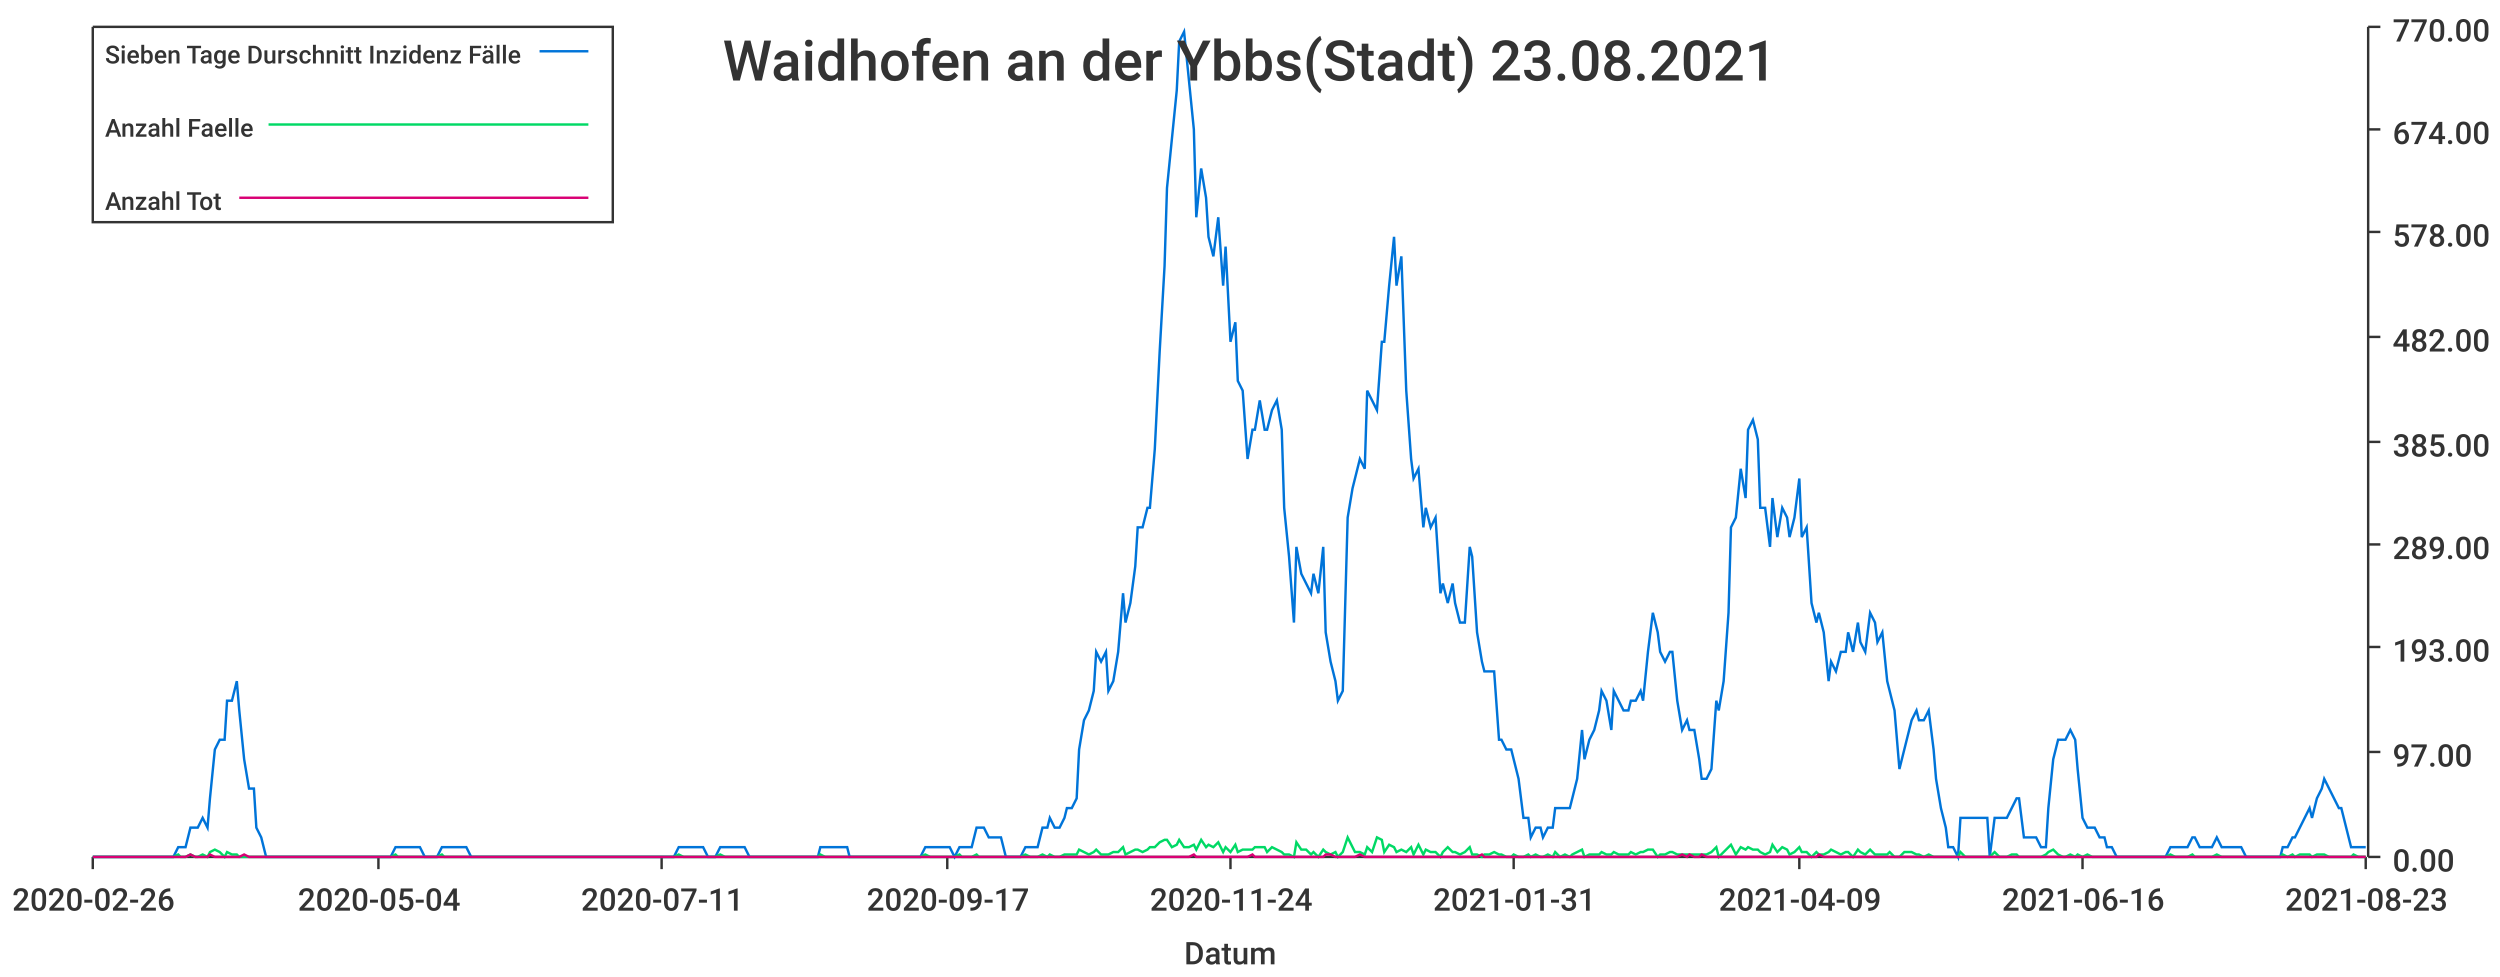
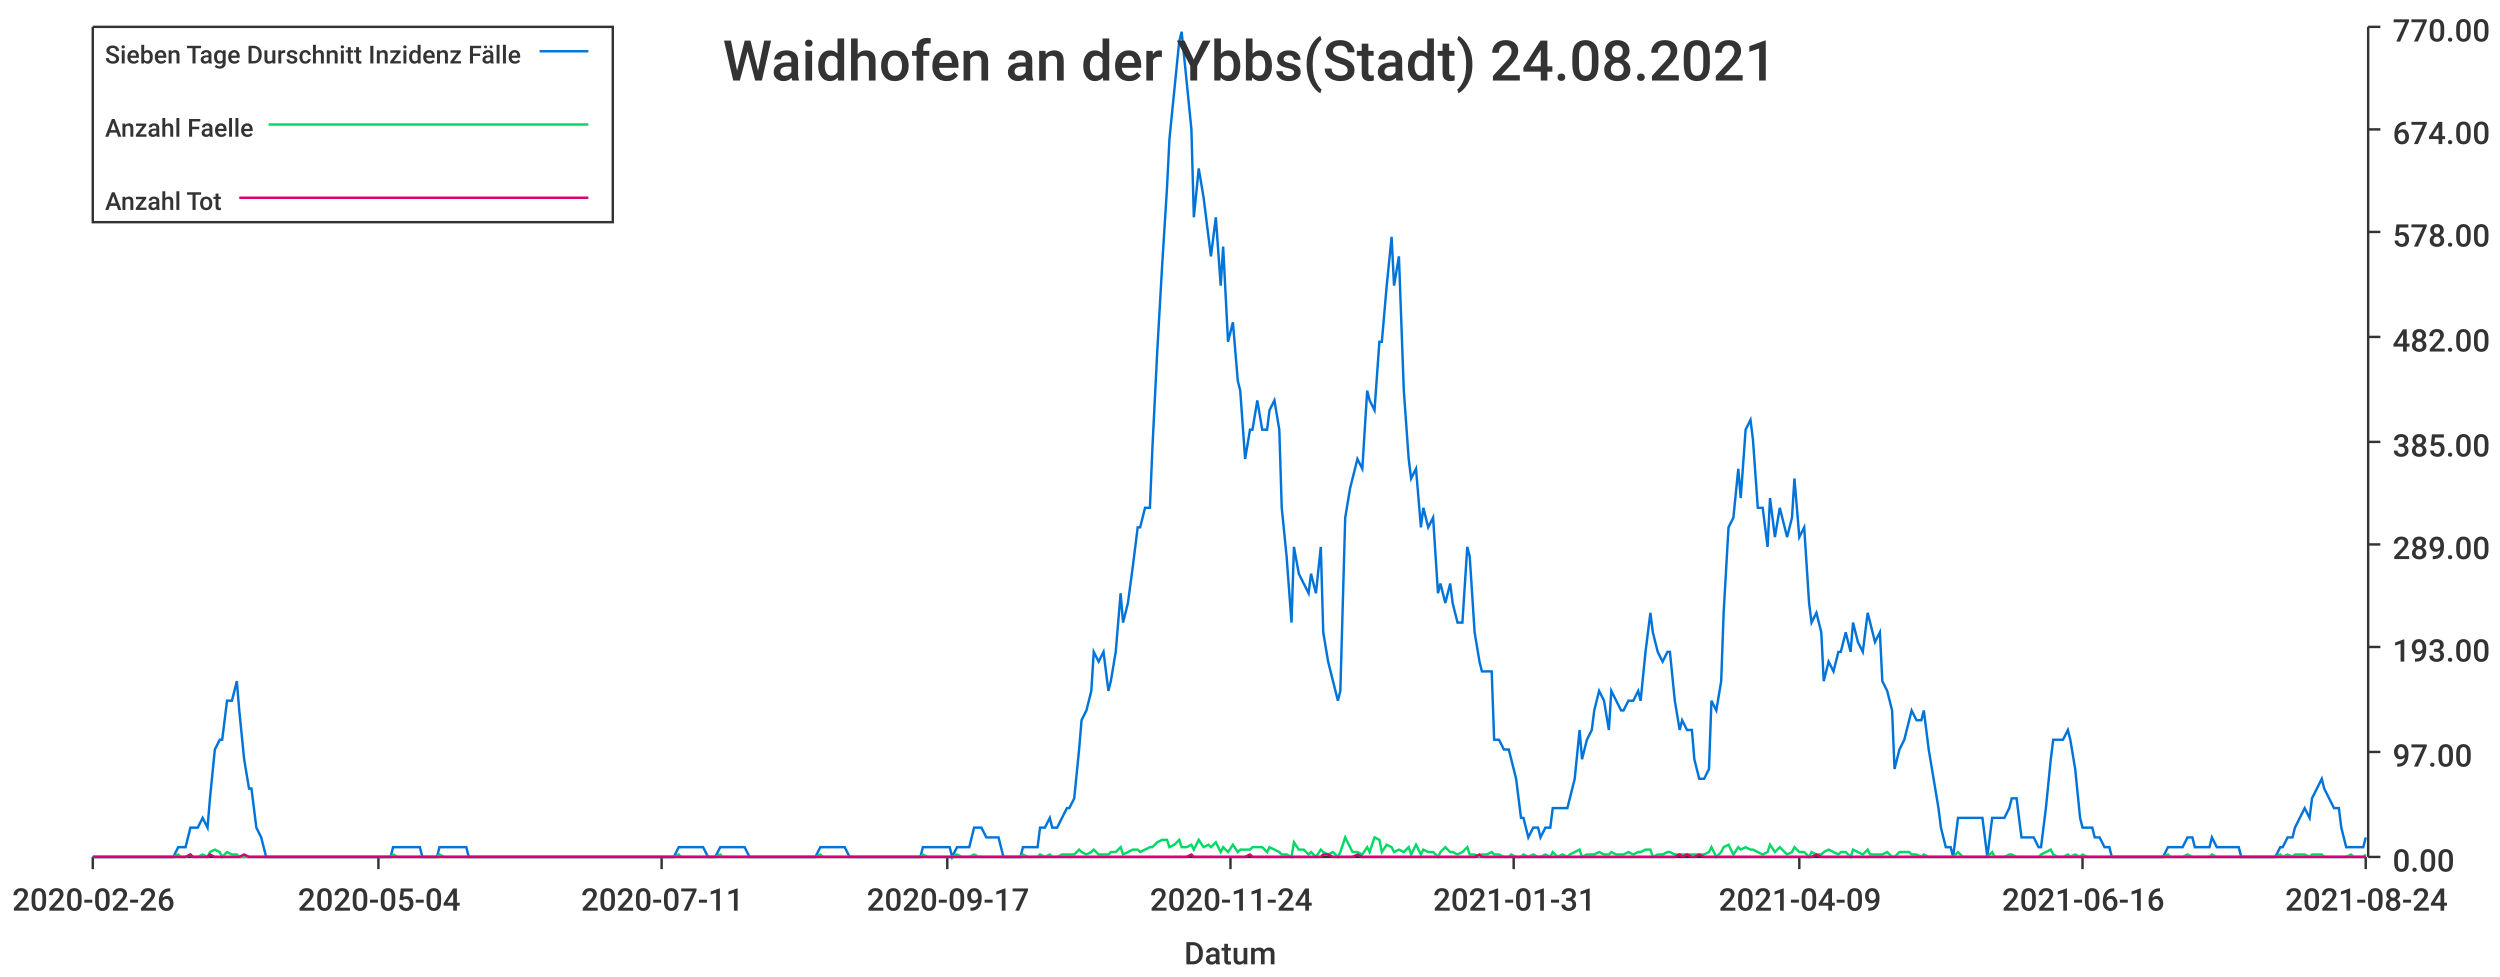
<svg xmlns="http://www.w3.org/2000/svg" width="1024" height="400">\n<path d="M 0 0 L 1024 0 L 1024 400 L 0 400 L 0 0" style="stroke-width:0;stroke:rgba(255,255,255,1.0);fill:rgba(255,255,255,1.0)" />
  <path d="M 38 11 L 969 11 L 969 351 L 38 351 L 38 11" style="stroke-width:0;stroke:rgba(255,255,255,1.0);fill:rgba(255,255,255,1.0)" />
  <path d="M 38 351 L 969 351" style="stroke-width:1;stroke:rgba(51,51,51,1.0);fill:none" />
  <path d="M 38 351 L 38 356" style="stroke-width:1;stroke:rgba(51,51,51,1.0);fill:none" />
  <text x="5" y="373" style="stroke-width:0;stroke:none;fill:rgba(51,51,51,1.0);font-size:12.8px;font-family:'Roboto Medium',sans-serif">2020-02-26</text>
  <path d="M 155 351 L 155 356" style="stroke-width:1;stroke:rgba(51,51,51,1.0);fill:none" />
  <text x="122" y="373" style="stroke-width:0;stroke:none;fill:rgba(51,51,51,1.0);font-size:12.8px;font-family:'Roboto Medium',sans-serif">2020-05-04</text>
  <path d="M 271 351 L 271 356" style="stroke-width:1;stroke:rgba(51,51,51,1.0);fill:none" />
  <text x="238" y="373" style="stroke-width:0;stroke:none;fill:rgba(51,51,51,1.0);font-size:12.8px;font-family:'Roboto Medium',sans-serif">2020-07-11</text>
  <path d="M 388 351 L 388 356" style="stroke-width:1;stroke:rgba(51,51,51,1.0);fill:none" />
  <text x="355" y="373" style="stroke-width:0;stroke:none;fill:rgba(51,51,51,1.0);font-size:12.8px;font-family:'Roboto Medium',sans-serif">2020-09-17</text>
  <path d="M 504 351 L 504 356" style="stroke-width:1;stroke:rgba(51,51,51,1.0);fill:none" />
  <text x="471" y="373" style="stroke-width:0;stroke:none;fill:rgba(51,51,51,1.0);font-size:12.8px;font-family:'Roboto Medium',sans-serif">2020-11-24</text>
  <path d="M 620 351 L 620 356" style="stroke-width:1;stroke:rgba(51,51,51,1.0);fill:none" />
  <text x="587" y="373" style="stroke-width:0;stroke:none;fill:rgba(51,51,51,1.0);font-size:12.8px;font-family:'Roboto Medium',sans-serif">2021-01-31</text>
  <path d="M 737 351 L 737 356" style="stroke-width:1;stroke:rgba(51,51,51,1.0);fill:none" />
  <text x="704" y="373" style="stroke-width:0;stroke:none;fill:rgba(51,51,51,1.0);font-size:12.8px;font-family:'Roboto Medium',sans-serif">2021-04-09</text>
  <path d="M 853 351 L 853 356" style="stroke-width:1;stroke:rgba(51,51,51,1.0);fill:none" />
  <text x="820" y="373" style="stroke-width:0;stroke:none;fill:rgba(51,51,51,1.0);font-size:12.8px;font-family:'Roboto Medium',sans-serif">2021-06-16</text>
  <path d="M 969 351 L 969 356" style="stroke-width:1;stroke:rgba(51,51,51,1.0);fill:none" />
-   <text x="936" y="373" style="stroke-width:0;stroke:none;fill:rgba(51,51,51,1.0);font-size:12.8px;font-family:'Roboto Medium',sans-serif">2021-08-23</text>
+   <text x="936" y="373" style="stroke-width:0;stroke:none;fill:rgba(51,51,51,1.0);font-size:12.8px;font-family:'Roboto Medium',sans-serif">2021-08-24</text>
  <text x="485" y="395" style="stroke-width:0;stroke:none;fill:rgba(51,51,51,1.0);font-size:12.8px;font-family:'Roboto Medium',sans-serif">Datum</text>
  <path d="M 970 351 L 970 11" style="stroke-width:1;stroke:rgba(51,51,51,1.0);fill:none" />
  <path d="M 970 351 L 975 351" style="stroke-width:1;stroke:rgba(51,51,51,1.0);fill:none" />
  <text x="980" y="357" style="stroke-width:0;stroke:none;fill:rgba(51,51,51,1.0);font-size:12.8px;font-family:'Roboto Medium',sans-serif">0.00</text>
  <path d="M 970 308 L 975 308" style="stroke-width:1;stroke:rgba(51,51,51,1.0);fill:none" />
  <text x="980" y="314" style="stroke-width:0;stroke:none;fill:rgba(51,51,51,1.0);font-size:12.8px;font-family:'Roboto Medium',sans-serif">97.00</text>
  <path d="M 970 265 L 975 265" style="stroke-width:1;stroke:rgba(51,51,51,1.0);fill:none" />
  <text x="980" y="271" style="stroke-width:0;stroke:none;fill:rgba(51,51,51,1.0);font-size:12.8px;font-family:'Roboto Medium',sans-serif">193.00</text>
  <path d="M 970 223 L 975 223" style="stroke-width:1;stroke:rgba(51,51,51,1.0);fill:none" />
  <text x="980" y="229" style="stroke-width:0;stroke:none;fill:rgba(51,51,51,1.0);font-size:12.8px;font-family:'Roboto Medium',sans-serif">289.00</text>
  <path d="M 970 181 L 975 181" style="stroke-width:1;stroke:rgba(51,51,51,1.0);fill:none" />
  <text x="980" y="187" style="stroke-width:0;stroke:none;fill:rgba(51,51,51,1.0);font-size:12.8px;font-family:'Roboto Medium',sans-serif">385.00</text>
  <path d="M 970 138 L 975 138" style="stroke-width:1;stroke:rgba(51,51,51,1.0);fill:none" />
  <text x="980" y="144" style="stroke-width:0;stroke:none;fill:rgba(51,51,51,1.0);font-size:12.8px;font-family:'Roboto Medium',sans-serif">482.00</text>
  <path d="M 970 95 L 975 95" style="stroke-width:1;stroke:rgba(51,51,51,1.0);fill:none" />
  <text x="980" y="101" style="stroke-width:0;stroke:none;fill:rgba(51,51,51,1.0);font-size:12.8px;font-family:'Roboto Medium',sans-serif">578.00</text>
  <path d="M 970 53 L 975 53" style="stroke-width:1;stroke:rgba(51,51,51,1.0);fill:none" />
  <text x="980" y="59" style="stroke-width:0;stroke:none;fill:rgba(51,51,51,1.0);font-size:12.8px;font-family:'Roboto Medium',sans-serif">674.00</text>
  <path d="M 970 11 L 975 11" style="stroke-width:1;stroke:rgba(51,51,51,1.0);fill:none" />
  <text x="980" y="17" style="stroke-width:0;stroke:none;fill:rgba(51,51,51,1.0);font-size:12.8px;font-family:'Roboto Medium',sans-serif">770.00</text>
-   <path d="M 38 351 L 40 351 L 42 351 L 44 351 L 45 351 L 47 351 L 49 351 L 50 351 L 52 351 L 54 351 L 56 351 L 57 351 L 59 351 L 61 351 L 62 351 L 64 351 L 66 351 L 68 351 L 69 351 L 71 351 L 73 347 L 74 347 L 76 347 L 78 339 L 80 339 L 81 339 L 83 335 L 85 339 L 86 327 L 88 307 L 90 303 L 92 303 L 93 287 L 95 287 L 97 279 L 98 291 L 100 311 L 102 323 L 104 323 L 105 339 L 107 343 L 109 351 L 110 351 L 112 351 L 114 351 L 116 351 L 117 351 L 119 351 L 121 351 L 122 351 L 124 351 L 126 351 L 127 351 L 129 351 L 131 351 L 133 351 L 134 351 L 136 351 L 138 351 L 139 351 L 141 351 L 143 351 L 145 351 L 146 351 L 148 351 L 150 351 L 151 351 L 153 351 L 155 351 L 157 351 L 158 351 L 160 351 L 162 347 L 163 347 L 165 347 L 167 347 L 169 347 L 170 347 L 172 347 L 174 351 L 175 351 L 177 351 L 179 351 L 181 347 L 182 347 L 184 347 L 186 347 L 187 347 L 189 347 L 191 347 L 193 351 L 194 351 L 196 351 L 198 351 L 199 351 L 201 351 L 203 351 L 205 351 L 206 351 L 208 351 L 210 351 L 211 351 L 213 351 L 215 351 L 216 351 L 218 351 L 220 351 L 222 351 L 223 351 L 225 351 L 227 351 L 228 351 L 230 351 L 232 351 L 234 351 L 235 351 L 237 351 L 239 351 L 240 351 L 242 351 L 244 351 L 246 351 L 247 351 L 249 351 L 251 351 L 252 351 L 254 351 L 256 351 L 258 351 L 259 351 L 261 351 L 263 351 L 264 351 L 266 351 L 268 351 L 270 351 L 271 351 L 273 351 L 275 351 L 276 351 L 278 347 L 280 347 L 282 347 L 283 347 L 285 347 L 287 347 L 288 347 L 290 351 L 292 351 L 293 351 L 295 347 L 297 347 L 299 347 L 300 347 L 302 347 L 304 347 L 305 347 L 307 351 L 309 351 L 311 351 L 312 351 L 314 351 L 316 351 L 317 351 L 319 351 L 321 351 L 323 351 L 324 351 L 326 351 L 328 351 L 329 351 L 331 351 L 333 351 L 335 351 L 336 347 L 338 347 L 340 347 L 341 347 L 343 347 L 345 347 L 347 347 L 348 351 L 350 351 L 352 351 L 353 351 L 355 351 L 357 351 L 359 351 L 360 351 L 362 351 L 364 351 L 365 351 L 367 351 L 369 351 L 371 351 L 372 351 L 374 351 L 376 351 L 377 351 L 379 347 L 381 347 L 382 347 L 384 347 L 386 347 L 388 347 L 389 347 L 391 351 L 393 347 L 394 347 L 396 347 L 398 347 L 400 339 L 401 339 L 403 339 L 405 343 L 406 343 L 408 343 L 410 343 L 412 351 L 413 351 L 415 351 L 417 351 L 418 351 L 420 347 L 422 347 L 424 347 L 425 347 L 427 339 L 429 339 L 430 335 L 432 339 L 434 339 L 436 335 L 437 331 L 439 331 L 441 327 L 442 307 L 444 295 L 446 291 L 448 283 L 449 267 L 451 271 L 453 267 L 454 283 L 456 279 L 458 267 L 460 243 L 461 255 L 463 247 L 465 232 L 466 216 L 468 216 L 470 208 L 471 208 L 473 184 L 475 144 L 477 109 L 478 77 L 480 57 L 482 37 L 483 17 L 485 13 L 487 33 L 489 53 L 490 89 L 492 69 L 494 81 L 495 97 L 497 105 L 499 89 L 501 117 L 502 101 L 504 140 L 506 132 L 507 156 L 509 160 L 511 188 L 513 176 L 514 176 L 516 164 L 518 176 L 519 176 L 521 168 L 523 164 L 525 176 L 526 208 L 528 228 L 530 255 L 531 224 L 533 235 L 535 239 L 537 243 L 538 235 L 540 243 L 542 224 L 543 259 L 545 271 L 547 279 L 548 287 L 550 283 L 552 212 L 554 200 L 555 196 L 557 188 L 559 192 L 560 160 L 562 164 L 564 168 L 566 140 L 567 140 L 569 117 L 571 97 L 572 117 L 574 105 L 576 160 L 578 188 L 579 196 L 581 192 L 583 216 L 584 208 L 586 216 L 588 212 L 590 243 L 591 239 L 593 247 L 595 239 L 596 247 L 598 255 L 600 255 L 602 224 L 603 228 L 605 259 L 607 271 L 608 275 L 610 275 L 612 275 L 614 303 L 615 303 L 617 307 L 619 307 L 620 311 L 622 319 L 624 335 L 626 335 L 627 343 L 629 339 L 631 339 L 632 343 L 634 339 L 636 339 L 637 331 L 639 331 L 641 331 L 643 331 L 644 327 L 646 319 L 648 299 L 649 311 L 651 303 L 653 299 L 655 291 L 656 283 L 658 287 L 660 299 L 661 283 L 663 287 L 665 291 L 667 291 L 668 287 L 670 287 L 672 283 L 673 287 L 675 267 L 677 251 L 679 259 L 680 267 L 682 271 L 684 267 L 685 267 L 687 287 L 689 299 L 691 295 L 692 299 L 694 299 L 696 311 L 697 319 L 699 319 L 701 315 L 703 287 L 704 291 L 706 279 L 708 251 L 709 216 L 711 212 L 713 192 L 715 204 L 716 176 L 718 172 L 720 180 L 721 208 L 723 208 L 725 224 L 726 204 L 728 220 L 730 208 L 732 212 L 733 220 L 735 212 L 737 196 L 738 220 L 740 216 L 742 247 L 744 255 L 745 251 L 747 259 L 749 279 L 750 271 L 752 275 L 754 267 L 756 267 L 757 259 L 759 267 L 761 255 L 762 263 L 764 267 L 766 251 L 768 255 L 769 263 L 771 259 L 773 279 L 774 283 L 776 291 L 778 315 L 780 307 L 781 303 L 783 295 L 785 291 L 786 295 L 788 295 L 790 291 L 792 307 L 793 319 L 795 331 L 797 339 L 798 347 L 800 347 L 802 351 L 803 335 L 805 335 L 807 335 L 809 335 L 810 335 L 812 335 L 814 335 L 815 351 L 817 335 L 819 335 L 821 335 L 822 335 L 824 331 L 826 327 L 827 327 L 829 343 L 831 343 L 833 343 L 834 343 L 836 347 L 838 347 L 839 331 L 841 311 L 843 303 L 845 303 L 846 303 L 848 299 L 850 303 L 851 315 L 853 335 L 855 339 L 857 339 L 858 339 L 860 343 L 862 343 L 863 347 L 865 347 L 867 351 L 869 351 L 870 351 L 872 351 L 874 351 L 875 351 L 877 351 L 879 351 L 881 351 L 882 351 L 884 351 L 886 351 L 887 351 L 889 347 L 891 347 L 892 347 L 894 347 L 896 347 L 898 343 L 899 343 L 901 347 L 903 347 L 904 347 L 906 347 L 908 343 L 910 347 L 911 347 L 913 347 L 915 347 L 916 347 L 918 347 L 920 351 L 922 351 L 923 351 L 925 351 L 927 351 L 928 351 L 930 351 L 932 351 L 934 351 L 935 347 L 937 347 L 939 343 L 940 343 L 942 339 L 944 335 L 946 331 L 947 335 L 949 327 L 951 323 L 952 319 L 954 323 L 956 327 L 958 331 L 959 331 L 961 339 L 963 347 L 964 347 L 966 347 L 968 347 L 969 347" style="stroke-width:1;stroke:rgba(0,116,217,1.0);fill:none" />
-   <path d="M 38 351 L 40 351 L 42 351 L 44 351 L 45 351 L 47 351 L 49 351 L 50 351 L 52 351 L 54 351 L 56 351 L 57 351 L 59 351 L 61 351 L 62 351 L 64 351 L 66 351 L 68 351 L 69 351 L 71 351 L 73 350 L 74 351 L 76 351 L 78 350 L 80 351 L 81 351 L 83 350 L 85 351 L 86 349 L 88 348 L 90 349 L 92 351 L 93 349 L 95 350 L 97 350 L 98 351 L 100 351 L 102 351 L 104 351 L 105 351 L 107 351 L 109 351 L 110 351 L 112 351 L 114 351 L 116 351 L 117 351 L 119 351 L 121 351 L 122 351 L 124 351 L 126 351 L 127 351 L 129 351 L 131 351 L 133 351 L 134 351 L 136 351 L 138 351 L 139 351 L 141 351 L 143 351 L 145 351 L 146 351 L 148 351 L 150 351 L 151 351 L 153 351 L 155 351 L 157 351 L 158 351 L 160 351 L 162 350 L 163 351 L 165 351 L 167 351 L 169 351 L 170 351 L 172 351 L 174 351 L 175 351 L 177 351 L 179 351 L 181 350 L 182 351 L 184 351 L 186 351 L 187 351 L 189 351 L 191 351 L 193 351 L 194 351 L 196 351 L 198 351 L 199 351 L 201 351 L 203 351 L 205 351 L 206 351 L 208 351 L 210 351 L 211 351 L 213 351 L 215 351 L 216 351 L 218 351 L 220 351 L 222 351 L 223 351 L 225 351 L 227 351 L 228 351 L 230 351 L 232 351 L 234 351 L 235 351 L 237 351 L 239 351 L 240 351 L 242 351 L 244 351 L 246 351 L 247 351 L 249 351 L 251 351 L 252 351 L 254 351 L 256 351 L 258 351 L 259 351 L 261 351 L 263 351 L 264 351 L 266 351 L 268 351 L 270 351 L 271 351 L 273 351 L 275 351 L 276 351 L 278 350 L 280 351 L 282 351 L 283 351 L 285 351 L 287 351 L 288 351 L 290 351 L 292 351 L 293 351 L 295 350 L 297 351 L 299 351 L 300 351 L 302 351 L 304 351 L 305 351 L 307 351 L 309 351 L 311 351 L 312 351 L 314 351 L 316 351 L 317 351 L 319 351 L 321 351 L 323 351 L 324 351 L 326 351 L 328 351 L 329 351 L 331 351 L 333 351 L 335 351 L 336 350 L 338 351 L 340 351 L 341 351 L 343 351 L 345 351 L 347 351 L 348 351 L 350 351 L 352 351 L 353 351 L 355 351 L 357 351 L 359 351 L 360 351 L 362 351 L 364 351 L 365 351 L 367 351 L 369 351 L 371 351 L 372 351 L 374 351 L 376 351 L 377 351 L 379 350 L 381 351 L 382 351 L 384 351 L 386 351 L 388 351 L 389 351 L 391 351 L 393 350 L 394 351 L 396 351 L 398 351 L 400 350 L 401 351 L 403 351 L 405 351 L 406 351 L 408 351 L 410 351 L 412 351 L 413 351 L 415 351 L 417 351 L 418 351 L 420 350 L 422 351 L 424 351 L 425 351 L 427 350 L 429 351 L 430 350 L 432 351 L 434 351 L 436 350 L 437 350 L 439 350 L 441 350 L 442 348 L 444 349 L 446 350 L 448 349 L 449 348 L 451 350 L 453 350 L 454 350 L 456 349 L 458 349 L 460 347 L 461 350 L 463 349 L 465 348 L 466 348 L 468 349 L 470 348 L 471 347 L 473 347 L 475 345 L 477 344 L 478 344 L 480 347 L 482 346 L 483 344 L 485 347 L 487 347 L 489 346 L 490 348 L 492 344 L 494 347 L 495 346 L 497 347 L 499 345 L 501 349 L 502 347 L 504 349 L 506 346 L 507 349 L 509 348 L 511 348 L 513 348 L 514 347 L 516 347 L 518 347 L 519 349 L 521 347 L 523 348 L 525 349 L 526 350 L 528 350 L 530 351 L 531 345 L 533 348 L 535 348 L 537 350 L 538 349 L 540 351 L 542 348 L 543 349 L 545 350 L 547 349 L 548 351 L 550 349 L 552 343 L 554 347 L 555 349 L 557 349 L 559 350 L 560 347 L 562 349 L 564 343 L 566 344 L 567 349 L 569 346 L 571 347 L 572 349 L 574 348 L 576 349 L 578 347 L 579 350 L 581 346 L 583 350 L 584 348 L 586 349 L 588 349 L 590 351 L 591 349 L 593 347 L 595 349 L 596 349 L 598 350 L 600 349 L 602 347 L 603 350 L 605 350 L 607 351 L 608 350 L 610 350 L 612 349 L 614 350 L 615 350 L 617 351 L 619 351 L 620 350 L 622 351 L 624 351 L 626 350 L 627 351 L 629 350 L 631 351 L 632 351 L 634 350 L 636 351 L 637 349 L 639 351 L 641 350 L 643 351 L 644 350 L 646 349 L 648 348 L 649 351 L 651 350 L 653 350 L 655 350 L 656 349 L 658 350 L 660 350 L 661 349 L 663 350 L 665 350 L 667 350 L 668 349 L 670 350 L 672 349 L 673 349 L 675 348 L 677 348 L 679 351 L 680 350 L 682 350 L 684 349 L 685 349 L 687 350 L 689 350 L 691 350 L 692 350 L 694 350 L 696 350 L 697 350 L 699 350 L 701 349 L 703 347 L 704 351 L 706 349 L 708 347 L 709 346 L 711 350 L 713 347 L 715 348 L 716 347 L 718 348 L 720 348 L 721 349 L 723 350 L 725 349 L 726 346 L 728 349 L 730 347 L 732 348 L 733 350 L 735 349 L 737 347 L 738 349 L 740 349 L 742 351 L 744 349 L 745 350 L 747 350 L 749 349 L 750 348 L 752 349 L 754 350 L 756 349 L 757 349 L 759 351 L 761 348 L 762 349 L 764 350 L 766 348 L 768 350 L 769 350 L 771 350 L 773 350 L 774 349 L 776 351 L 778 351 L 780 349 L 781 349 L 783 349 L 785 350 L 786 350 L 788 351 L 790 350 L 792 351 L 793 351 L 795 351 L 797 351 L 798 351 L 800 351 L 802 351 L 803 349 L 805 351 L 807 351 L 809 351 L 810 351 L 812 351 L 814 351 L 815 351 L 817 349 L 819 351 L 821 351 L 822 351 L 824 350 L 826 350 L 827 351 L 829 351 L 831 351 L 833 351 L 834 351 L 836 351 L 838 350 L 839 349 L 841 348 L 843 350 L 845 351 L 846 351 L 848 350 L 850 351 L 851 350 L 853 351 L 855 350 L 857 351 L 858 351 L 860 351 L 862 351 L 863 351 L 865 351 L 867 351 L 869 351 L 870 351 L 872 351 L 874 351 L 875 351 L 877 351 L 879 351 L 881 351 L 882 351 L 884 351 L 886 351 L 887 351 L 889 350 L 891 351 L 892 351 L 894 351 L 896 351 L 898 350 L 899 351 L 901 351 L 903 351 L 904 351 L 906 351 L 908 350 L 910 351 L 911 351 L 913 351 L 915 351 L 916 351 L 918 351 L 920 351 L 922 351 L 923 351 L 925 351 L 927 351 L 928 351 L 930 351 L 932 351 L 934 351 L 935 350 L 937 351 L 939 350 L 940 351 L 942 350 L 944 350 L 946 350 L 947 351 L 949 350 L 951 350 L 952 350 L 954 351 L 956 351 L 958 351 L 959 351 L 961 351 L 963 351 L 964 350 L 966 351 L 968 351 L 969 351" style="stroke-width:1;stroke:rgba(0,217,101,1.0);fill:none" />
-   <path d="M 38 351 L 40 351 L 42 351 L 44 351 L 45 351 L 47 351 L 49 351 L 50 351 L 52 351 L 54 351 L 56 351 L 57 351 L 59 351 L 61 351 L 62 351 L 64 351 L 66 351 L 68 351 L 69 351 L 71 351 L 73 351 L 74 351 L 76 351 L 78 350 L 80 351 L 81 351 L 83 351 L 85 351 L 86 350 L 88 351 L 90 351 L 92 351 L 93 351 L 95 351 L 97 351 L 98 351 L 100 350 L 102 351 L 104 351 L 105 351 L 107 351 L 109 351 L 110 351 L 112 351 L 114 351 L 116 351 L 117 351 L 119 351 L 121 351 L 122 351 L 124 351 L 126 351 L 127 351 L 129 351 L 131 351 L 133 351 L 134 351 L 136 351 L 138 351 L 139 351 L 141 351 L 143 351 L 145 351 L 146 351 L 148 351 L 150 351 L 151 351 L 153 351 L 155 351 L 157 351 L 158 351 L 160 351 L 162 351 L 163 351 L 165 351 L 167 351 L 169 351 L 170 351 L 172 351 L 174 351 L 175 351 L 177 351 L 179 351 L 181 351 L 182 351 L 184 351 L 186 351 L 187 351 L 189 351 L 191 351 L 193 351 L 194 351 L 196 351 L 198 351 L 199 351 L 201 351 L 203 351 L 205 351 L 206 351 L 208 351 L 210 351 L 211 351 L 213 351 L 215 351 L 216 351 L 218 351 L 220 351 L 222 351 L 223 351 L 225 351 L 227 351 L 228 351 L 230 351 L 232 351 L 234 351 L 235 351 L 237 351 L 239 351 L 240 351 L 242 351 L 244 351 L 246 351 L 247 351 L 249 351 L 251 351 L 252 351 L 254 351 L 256 351 L 258 351 L 259 351 L 261 351 L 263 351 L 264 351 L 266 351 L 268 351 L 270 351 L 271 351 L 273 351 L 275 351 L 276 351 L 278 351 L 280 351 L 282 351 L 283 351 L 285 351 L 287 351 L 288 351 L 290 351 L 292 351 L 293 351 L 295 351 L 297 351 L 299 351 L 300 351 L 302 351 L 304 351 L 305 351 L 307 351 L 309 351 L 311 351 L 312 351 L 314 351 L 316 351 L 317 351 L 319 351 L 321 351 L 323 351 L 324 351 L 326 351 L 328 351 L 329 351 L 331 351 L 333 351 L 335 351 L 336 351 L 338 351 L 340 351 L 341 351 L 343 351 L 345 351 L 347 351 L 348 351 L 350 351 L 352 351 L 353 351 L 355 351 L 357 351 L 359 351 L 360 351 L 362 351 L 364 351 L 365 351 L 367 351 L 369 351 L 371 351 L 372 351 L 374 351 L 376 351 L 377 351 L 379 351 L 381 351 L 382 351 L 384 351 L 386 351 L 388 351 L 389 351 L 391 351 L 393 351 L 394 351 L 396 351 L 398 351 L 400 351 L 401 351 L 403 351 L 405 351 L 406 351 L 408 351 L 410 351 L 412 351 L 413 351 L 415 351 L 417 351 L 418 351 L 420 351 L 422 351 L 424 351 L 425 351 L 427 351 L 429 351 L 430 351 L 432 351 L 434 351 L 436 351 L 437 351 L 439 351 L 441 351 L 442 351 L 444 351 L 446 351 L 448 351 L 449 351 L 451 351 L 453 351 L 454 351 L 456 351 L 458 351 L 460 351 L 461 351 L 463 351 L 465 351 L 466 351 L 468 351 L 470 351 L 471 351 L 473 351 L 475 351 L 477 351 L 478 351 L 480 351 L 482 351 L 483 351 L 485 351 L 487 351 L 489 350 L 490 351 L 492 351 L 494 351 L 495 351 L 497 351 L 499 351 L 501 351 L 502 351 L 504 351 L 506 351 L 507 351 L 509 351 L 511 351 L 513 350 L 514 351 L 516 351 L 518 351 L 519 351 L 521 351 L 523 351 L 525 351 L 526 351 L 528 351 L 530 351 L 531 351 L 533 351 L 535 351 L 537 351 L 538 351 L 540 351 L 542 351 L 543 350 L 545 350 L 547 351 L 548 351 L 550 351 L 552 351 L 554 351 L 555 351 L 557 350 L 559 351 L 560 351 L 562 351 L 564 351 L 566 351 L 567 351 L 569 351 L 571 351 L 572 351 L 574 351 L 576 351 L 578 351 L 579 351 L 581 351 L 583 351 L 584 351 L 586 351 L 588 351 L 590 351 L 591 351 L 593 351 L 595 351 L 596 351 L 598 351 L 600 351 L 602 351 L 603 351 L 605 351 L 607 350 L 608 351 L 610 351 L 612 351 L 614 351 L 615 351 L 617 351 L 619 351 L 620 351 L 622 351 L 624 351 L 626 351 L 627 351 L 629 351 L 631 351 L 632 351 L 634 351 L 636 351 L 637 351 L 639 351 L 641 351 L 643 351 L 644 351 L 646 351 L 648 351 L 649 351 L 651 351 L 653 351 L 655 351 L 656 351 L 658 351 L 660 351 L 661 351 L 663 351 L 665 351 L 667 351 L 668 351 L 670 351 L 672 351 L 673 351 L 675 351 L 677 351 L 679 351 L 680 351 L 682 351 L 684 351 L 685 351 L 687 351 L 689 350 L 691 351 L 692 350 L 694 351 L 696 351 L 697 350 L 699 351 L 701 351 L 703 351 L 704 351 L 706 351 L 708 351 L 709 351 L 711 351 L 713 351 L 715 351 L 716 351 L 718 351 L 720 351 L 721 351 L 723 351 L 725 351 L 726 351 L 728 351 L 730 351 L 732 351 L 733 351 L 735 351 L 737 351 L 738 351 L 740 351 L 742 351 L 744 351 L 745 350 L 747 351 L 749 351 L 750 351 L 752 351 L 754 351 L 756 351 L 757 351 L 759 351 L 761 351 L 762 351 L 764 351 L 766 351 L 768 351 L 769 351 L 771 351 L 773 351 L 774 351 L 776 351 L 778 351 L 780 351 L 781 351 L 783 351 L 785 351 L 786 351 L 788 351 L 790 351 L 792 351 L 793 351 L 795 351 L 797 351 L 798 351 L 800 351 L 802 351 L 803 351 L 805 351 L 807 351 L 809 351 L 810 351 L 812 351 L 814 351 L 815 351 L 817 351 L 819 351 L 821 351 L 822 351 L 824 351 L 826 351 L 827 351 L 829 351 L 831 351 L 833 351 L 834 351 L 836 351 L 838 351 L 839 351 L 841 351 L 843 351 L 845 351 L 846 351 L 848 351 L 850 351 L 851 351 L 853 351 L 855 351 L 857 351 L 858 351 L 860 351 L 862 351 L 863 351 L 865 351 L 867 351 L 869 351 L 870 351 L 872 351 L 874 351 L 875 351 L 877 351 L 879 351 L 881 351 L 882 351 L 884 351 L 886 351 L 887 351 L 889 351 L 891 351 L 892 351 L 894 351 L 896 351 L 898 351 L 899 351 L 901 351 L 903 351 L 904 351 L 906 351 L 908 351 L 910 351 L 911 351 L 913 351 L 915 351 L 916 351 L 918 351 L 920 351 L 922 351 L 923 351 L 925 351 L 927 351 L 928 351 L 930 351 L 932 351 L 934 351 L 935 351 L 937 351 L 939 351 L 940 351 L 942 351 L 944 351 L 946 351 L 947 351 L 949 351 L 951 351 L 952 351 L 954 351 L 956 351 L 958 351 L 959 351 L 961 351 L 963 351 L 964 351 L 966 351 L 968 351 L 969 351" style="stroke-width:1;stroke:rgba(217,0,116,1.0);fill:none" />
-   <text x="296" y="33" style="stroke-width:0;stroke:none;fill:rgba(51,51,51,1.0);font-size:23.0px;font-family:'Roboto Medium',sans-serif">Waidhofen an der Ybbs(Stadt) 23.08.2021</text>
+   <path d="M 38 351 L 40 351 L 42 351 L 44 351 L 45 351 L 47 351 L 49 351 L 50 351 L 52 351 L 54 351 L 56 351 L 57 351 L 59 351 L 61 351 L 62 351 L 64 351 L 66 351 L 68 351 L 69 351 L 71 351 L 73 347 L 74 347 L 76 347 L 78 339 L 79 339 L 81 339 L 83 335 L 85 339 L 86 327 L 88 307 L 90 303 L 91 303 L 93 287 L 95 287 L 97 279 L 98 291 L 100 311 L 102 323 L 103 323 L 105 339 L 107 343 L 109 351 L 110 351 L 112 351 L 114 351 L 115 351 L 117 351 L 119 351 L 120 351 L 122 351 L 124 351 L 126 351 L 127 351 L 129 351 L 131 351 L 132 351 L 134 351 L 136 351 L 138 351 L 139 351 L 141 351 L 143 351 L 144 351 L 146 351 L 148 351 L 150 351 L 151 351 L 153 351 L 155 351 L 156 351 L 158 351 L 160 351 L 161 347 L 163 347 L 165 347 L 167 347 L 168 347 L 170 347 L 172 347 L 173 351 L 175 351 L 177 351 L 179 351 L 180 347 L 182 347 L 184 347 L 185 347 L 187 347 L 189 347 L 191 347 L 192 351 L 194 351 L 196 351 L 197 351 L 199 351 L 201 351 L 202 351 L 204 351 L 206 351 L 208 351 L 209 351 L 211 351 L 213 351 L 214 351 L 216 351 L 218 351 L 220 351 L 221 351 L 223 351 L 225 351 L 226 351 L 228 351 L 230 351 L 232 351 L 233 351 L 235 351 L 237 351 L 238 351 L 240 351 L 242 351 L 243 351 L 245 351 L 247 351 L 249 351 L 250 351 L 252 351 L 254 351 L 255 351 L 257 351 L 259 351 L 261 351 L 262 351 L 264 351 L 266 351 L 267 351 L 269 351 L 271 351 L 273 351 L 274 351 L 276 351 L 278 347 L 279 347 L 281 347 L 283 347 L 284 347 L 286 347 L 288 347 L 290 351 L 291 351 L 293 351 L 295 347 L 296 347 L 298 347 L 300 347 L 302 347 L 303 347 L 305 347 L 307 351 L 308 351 L 310 351 L 312 351 L 314 351 L 315 351 L 317 351 L 319 351 L 320 351 L 322 351 L 324 351 L 325 351 L 327 351 L 329 351 L 331 351 L 332 351 L 334 351 L 336 347 L 337 347 L 339 347 L 341 347 L 343 347 L 344 347 L 346 347 L 348 351 L 349 351 L 351 351 L 353 351 L 355 351 L 356 351 L 358 351 L 360 351 L 361 351 L 363 351 L 365 351 L 366 351 L 368 351 L 370 351 L 372 351 L 373 351 L 375 351 L 377 351 L 378 347 L 380 347 L 382 347 L 384 347 L 385 347 L 387 347 L 389 347 L 390 351 L 392 347 L 394 347 L 396 347 L 397 347 L 399 339 L 401 339 L 402 339 L 404 343 L 406 343 L 407 343 L 409 343 L 411 351 L 413 351 L 414 351 L 416 351 L 418 351 L 419 347 L 421 347 L 423 347 L 425 347 L 426 339 L 428 339 L 430 335 L 431 339 L 433 339 L 435 335 L 437 331 L 438 331 L 440 327 L 442 307 L 443 295 L 445 291 L 447 283 L 448 267 L 450 271 L 452 267 L 454 283 L 455 279 L 457 267 L 459 243 L 460 255 L 462 247 L 464 232 L 466 216 L 467 216 L 469 208 L 471 208 L 472 184 L 474 144 L 476 109 L 478 77 L 479 57 L 481 37 L 483 17 L 484 13 L 486 33 L 488 53 L 489 89 L 491 69 L 493 81 L 495 97 L 496 105 L 498 89 L 500 117 L 501 101 L 503 140 L 505 132 L 507 156 L 508 160 L 510 188 L 512 176 L 513 176 L 515 164 L 517 176 L 519 176 L 520 168 L 522 164 L 524 176 L 525 208 L 527 228 L 529 255 L 530 224 L 532 235 L 534 239 L 536 243 L 537 235 L 539 243 L 541 224 L 542 259 L 544 271 L 546 279 L 548 287 L 549 283 L 551 212 L 553 200 L 554 196 L 556 188 L 558 192 L 560 160 L 561 164 L 563 168 L 565 140 L 566 140 L 568 117 L 570 97 L 571 117 L 573 105 L 575 160 L 577 188 L 578 196 L 580 192 L 582 216 L 583 208 L 585 216 L 587 212 L 589 243 L 590 239 L 592 247 L 594 239 L 595 247 L 597 255 L 599 255 L 601 224 L 602 228 L 604 259 L 606 271 L 607 275 L 609 275 L 611 275 L 612 303 L 614 303 L 616 307 L 618 307 L 619 311 L 621 319 L 623 335 L 624 335 L 626 343 L 628 339 L 630 339 L 631 343 L 633 339 L 635 339 L 636 331 L 638 331 L 640 331 L 642 331 L 643 327 L 645 319 L 647 299 L 648 311 L 650 303 L 652 299 L 653 291 L 655 283 L 657 287 L 659 299 L 660 283 L 662 287 L 664 291 L 665 291 L 667 287 L 669 287 L 671 283 L 672 287 L 674 267 L 676 251 L 677 259 L 679 267 L 681 271 L 683 267 L 684 267 L 686 287 L 688 299 L 689 295 L 691 299 L 693 299 L 694 311 L 696 319 L 698 319 L 700 315 L 701 287 L 703 291 L 705 279 L 706 251 L 708 216 L 710 212 L 712 192 L 713 204 L 715 176 L 717 172 L 718 180 L 720 208 L 722 208 L 724 224 L 725 204 L 727 220 L 729 208 L 730 212 L 732 220 L 734 212 L 735 196 L 737 220 L 739 216 L 741 247 L 742 255 L 744 251 L 746 259 L 747 279 L 749 271 L 751 275 L 753 267 L 754 267 L 756 259 L 758 267 L 759 255 L 761 263 L 763 267 L 765 251 L 766 255 L 768 263 L 770 259 L 771 279 L 773 283 L 775 291 L 776 315 L 778 307 L 780 303 L 782 295 L 783 291 L 785 295 L 787 295 L 788 291 L 790 307 L 792 319 L 794 331 L 795 339 L 797 347 L 799 347 L 800 351 L 802 335 L 804 335 L 806 335 L 807 335 L 809 335 L 811 335 L 812 335 L 814 351 L 816 335 L 817 335 L 819 335 L 821 335 L 823 331 L 824 327 L 826 327 L 828 343 L 829 343 L 831 343 L 833 343 L 835 347 L 836 347 L 838 331 L 840 311 L 841 303 L 843 303 L 845 303 L 847 299 L 848 303 L 850 315 L 852 335 L 853 339 L 855 339 L 857 339 L 858 343 L 860 343 L 862 347 L 864 347 L 865 351 L 867 351 L 869 351 L 870 351 L 872 351 L 874 351 L 876 351 L 877 351 L 879 351 L 881 351 L 882 351 L 884 351 L 886 351 L 888 347 L 889 347 L 891 347 L 893 347 L 894 347 L 896 343 L 898 343 L 899 347 L 901 347 L 903 347 L 905 347 L 906 343 L 908 347 L 910 347 L 911 347 L 913 347 L 915 347 L 917 347 L 918 351 L 920 351 L 922 351 L 923 351 L 925 351 L 927 351 L 929 351 L 930 351 L 932 351 L 934 347 L 935 347 L 937 343 L 939 343 L 940 339 L 942 335 L 944 331 L 946 335 L 947 327 L 949 323 L 951 319 L 952 323 L 954 327 L 956 331 L 958 331 L 959 339 L 961 347 L 963 347 L 964 347 L 966 347 L 968 347 L 969 343" style="stroke-width:1;stroke:rgba(0,116,217,1.0);fill:none" />
+   <path d="M 38 351 L 40 351 L 42 351 L 44 351 L 45 351 L 47 351 L 49 351 L 50 351 L 52 351 L 54 351 L 56 351 L 57 351 L 59 351 L 61 351 L 62 351 L 64 351 L 66 351 L 68 351 L 69 351 L 71 351 L 73 350 L 74 351 L 76 351 L 78 350 L 79 351 L 81 351 L 83 350 L 85 351 L 86 349 L 88 348 L 90 349 L 91 351 L 93 349 L 95 350 L 97 350 L 98 351 L 100 351 L 102 351 L 103 351 L 105 351 L 107 351 L 109 351 L 110 351 L 112 351 L 114 351 L 115 351 L 117 351 L 119 351 L 120 351 L 122 351 L 124 351 L 126 351 L 127 351 L 129 351 L 131 351 L 132 351 L 134 351 L 136 351 L 138 351 L 139 351 L 141 351 L 143 351 L 144 351 L 146 351 L 148 351 L 150 351 L 151 351 L 153 351 L 155 351 L 156 351 L 158 351 L 160 351 L 161 350 L 163 351 L 165 351 L 167 351 L 168 351 L 170 351 L 172 351 L 173 351 L 175 351 L 177 351 L 179 351 L 180 350 L 182 351 L 184 351 L 185 351 L 187 351 L 189 351 L 191 351 L 192 351 L 194 351 L 196 351 L 197 351 L 199 351 L 201 351 L 202 351 L 204 351 L 206 351 L 208 351 L 209 351 L 211 351 L 213 351 L 214 351 L 216 351 L 218 351 L 220 351 L 221 351 L 223 351 L 225 351 L 226 351 L 228 351 L 230 351 L 232 351 L 233 351 L 235 351 L 237 351 L 238 351 L 240 351 L 242 351 L 243 351 L 245 351 L 247 351 L 249 351 L 250 351 L 252 351 L 254 351 L 255 351 L 257 351 L 259 351 L 261 351 L 262 351 L 264 351 L 266 351 L 267 351 L 269 351 L 271 351 L 273 351 L 274 351 L 276 351 L 278 350 L 279 351 L 281 351 L 283 351 L 284 351 L 286 351 L 288 351 L 290 351 L 291 351 L 293 351 L 295 350 L 296 351 L 298 351 L 300 351 L 302 351 L 303 351 L 305 351 L 307 351 L 308 351 L 310 351 L 312 351 L 314 351 L 315 351 L 317 351 L 319 351 L 320 351 L 322 351 L 324 351 L 325 351 L 327 351 L 329 351 L 331 351 L 332 351 L 334 351 L 336 350 L 337 351 L 339 351 L 341 351 L 343 351 L 344 351 L 346 351 L 348 351 L 349 351 L 351 351 L 353 351 L 355 351 L 356 351 L 358 351 L 360 351 L 361 351 L 363 351 L 365 351 L 366 351 L 368 351 L 370 351 L 372 351 L 373 351 L 375 351 L 377 351 L 378 350 L 380 351 L 382 351 L 384 351 L 385 351 L 387 351 L 389 351 L 390 351 L 392 350 L 394 351 L 396 351 L 397 351 L 399 350 L 401 351 L 402 351 L 404 351 L 406 351 L 407 351 L 409 351 L 411 351 L 413 351 L 414 351 L 416 351 L 418 351 L 419 350 L 421 351 L 423 351 L 425 351 L 426 350 L 428 351 L 430 350 L 431 351 L 433 351 L 435 350 L 437 350 L 438 350 L 440 350 L 442 348 L 443 349 L 445 350 L 447 349 L 448 348 L 450 350 L 452 350 L 454 350 L 455 349 L 457 349 L 459 347 L 460 350 L 462 349 L 464 348 L 466 348 L 467 349 L 469 348 L 471 347 L 472 347 L 474 345 L 476 344 L 478 344 L 479 347 L 481 346 L 483 344 L 484 347 L 486 347 L 488 346 L 489 348 L 491 344 L 493 347 L 495 346 L 496 347 L 498 345 L 500 349 L 501 347 L 503 349 L 505 346 L 507 349 L 508 348 L 510 348 L 512 348 L 513 347 L 515 347 L 517 347 L 519 349 L 520 347 L 522 348 L 524 349 L 525 350 L 527 350 L 529 351 L 530 345 L 532 348 L 534 348 L 536 350 L 537 349 L 539 351 L 541 348 L 542 349 L 544 350 L 546 349 L 548 351 L 549 349 L 551 343 L 553 347 L 554 349 L 556 349 L 558 350 L 560 347 L 561 349 L 563 343 L 565 344 L 566 349 L 568 346 L 570 347 L 571 349 L 573 348 L 575 349 L 577 347 L 578 350 L 580 346 L 582 350 L 583 348 L 585 349 L 587 349 L 589 351 L 590 349 L 592 347 L 594 349 L 595 349 L 597 350 L 599 349 L 601 347 L 602 350 L 604 350 L 606 351 L 607 350 L 609 350 L 611 349 L 612 350 L 614 350 L 616 351 L 618 351 L 619 350 L 621 351 L 623 351 L 624 350 L 626 351 L 628 350 L 630 351 L 631 351 L 633 350 L 635 351 L 636 349 L 638 351 L 640 350 L 642 351 L 643 350 L 645 349 L 647 348 L 648 351 L 650 350 L 652 350 L 653 350 L 655 349 L 657 350 L 659 350 L 660 349 L 662 350 L 664 350 L 665 350 L 667 349 L 669 350 L 671 349 L 672 349 L 674 348 L 676 348 L 677 351 L 679 350 L 681 350 L 683 349 L 684 349 L 686 350 L 688 350 L 689 350 L 691 350 L 693 350 L 694 350 L 696 350 L 698 350 L 700 349 L 701 347 L 703 351 L 705 349 L 706 347 L 708 346 L 710 350 L 712 347 L 713 348 L 715 347 L 717 348 L 718 348 L 720 349 L 722 350 L 724 349 L 725 346 L 727 349 L 729 347 L 730 348 L 732 350 L 734 349 L 735 347 L 737 349 L 739 349 L 741 351 L 742 349 L 744 350 L 746 350 L 747 349 L 749 348 L 751 349 L 753 350 L 754 349 L 756 349 L 758 351 L 759 348 L 761 349 L 763 350 L 765 348 L 766 350 L 768 350 L 770 350 L 771 350 L 773 349 L 775 351 L 776 351 L 778 349 L 780 349 L 782 349 L 783 350 L 785 350 L 787 351 L 788 350 L 790 351 L 792 351 L 794 351 L 795 351 L 797 351 L 799 351 L 800 351 L 802 349 L 804 351 L 806 351 L 807 351 L 809 351 L 811 351 L 812 351 L 814 351 L 816 349 L 817 351 L 819 351 L 821 351 L 823 350 L 824 350 L 826 351 L 828 351 L 829 351 L 831 351 L 833 351 L 835 351 L 836 350 L 838 349 L 840 348 L 841 350 L 843 351 L 845 351 L 847 350 L 848 351 L 850 350 L 852 351 L 853 350 L 855 351 L 857 351 L 858 351 L 860 351 L 862 351 L 864 351 L 865 351 L 867 351 L 869 351 L 870 351 L 872 351 L 874 351 L 876 351 L 877 351 L 879 351 L 881 351 L 882 351 L 884 351 L 886 351 L 888 350 L 889 351 L 891 351 L 893 351 L 894 351 L 896 350 L 898 351 L 899 351 L 901 351 L 903 351 L 905 351 L 906 350 L 908 351 L 910 351 L 911 351 L 913 351 L 915 351 L 917 351 L 918 351 L 920 351 L 922 351 L 923 351 L 925 351 L 927 351 L 929 351 L 930 351 L 932 351 L 934 350 L 935 351 L 937 350 L 939 351 L 940 350 L 942 350 L 944 350 L 946 351 L 947 350 L 949 350 L 951 350 L 952 351 L 954 351 L 956 351 L 958 351 L 959 351 L 961 351 L 963 350 L 964 351 L 966 351 L 968 351 L 969 350" style="stroke-width:1;stroke:rgba(0,217,101,1.0);fill:none" />
+   <path d="M 38 351 L 40 351 L 42 351 L 44 351 L 45 351 L 47 351 L 49 351 L 50 351 L 52 351 L 54 351 L 56 351 L 57 351 L 59 351 L 61 351 L 62 351 L 64 351 L 66 351 L 68 351 L 69 351 L 71 351 L 73 351 L 74 351 L 76 351 L 78 350 L 79 351 L 81 351 L 83 351 L 85 351 L 86 350 L 88 351 L 90 351 L 91 351 L 93 351 L 95 351 L 97 351 L 98 351 L 100 350 L 102 351 L 103 351 L 105 351 L 107 351 L 109 351 L 110 351 L 112 351 L 114 351 L 115 351 L 117 351 L 119 351 L 120 351 L 122 351 L 124 351 L 126 351 L 127 351 L 129 351 L 131 351 L 132 351 L 134 351 L 136 351 L 138 351 L 139 351 L 141 351 L 143 351 L 144 351 L 146 351 L 148 351 L 150 351 L 151 351 L 153 351 L 155 351 L 156 351 L 158 351 L 160 351 L 161 351 L 163 351 L 165 351 L 167 351 L 168 351 L 170 351 L 172 351 L 173 351 L 175 351 L 177 351 L 179 351 L 180 351 L 182 351 L 184 351 L 185 351 L 187 351 L 189 351 L 191 351 L 192 351 L 194 351 L 196 351 L 197 351 L 199 351 L 201 351 L 202 351 L 204 351 L 206 351 L 208 351 L 209 351 L 211 351 L 213 351 L 214 351 L 216 351 L 218 351 L 220 351 L 221 351 L 223 351 L 225 351 L 226 351 L 228 351 L 230 351 L 232 351 L 233 351 L 235 351 L 237 351 L 238 351 L 240 351 L 242 351 L 243 351 L 245 351 L 247 351 L 249 351 L 250 351 L 252 351 L 254 351 L 255 351 L 257 351 L 259 351 L 261 351 L 262 351 L 264 351 L 266 351 L 267 351 L 269 351 L 271 351 L 273 351 L 274 351 L 276 351 L 278 351 L 279 351 L 281 351 L 283 351 L 284 351 L 286 351 L 288 351 L 290 351 L 291 351 L 293 351 L 295 351 L 296 351 L 298 351 L 300 351 L 302 351 L 303 351 L 305 351 L 307 351 L 308 351 L 310 351 L 312 351 L 314 351 L 315 351 L 317 351 L 319 351 L 320 351 L 322 351 L 324 351 L 325 351 L 327 351 L 329 351 L 331 351 L 332 351 L 334 351 L 336 351 L 337 351 L 339 351 L 341 351 L 343 351 L 344 351 L 346 351 L 348 351 L 349 351 L 351 351 L 353 351 L 355 351 L 356 351 L 358 351 L 360 351 L 361 351 L 363 351 L 365 351 L 366 351 L 368 351 L 370 351 L 372 351 L 373 351 L 375 351 L 377 351 L 378 351 L 380 351 L 382 351 L 384 351 L 385 351 L 387 351 L 389 351 L 390 351 L 392 351 L 394 351 L 396 351 L 397 351 L 399 351 L 401 351 L 402 351 L 404 351 L 406 351 L 407 351 L 409 351 L 411 351 L 413 351 L 414 351 L 416 351 L 418 351 L 419 351 L 421 351 L 423 351 L 425 351 L 426 351 L 428 351 L 430 351 L 431 351 L 433 351 L 435 351 L 437 351 L 438 351 L 440 351 L 442 351 L 443 351 L 445 351 L 447 351 L 448 351 L 450 351 L 452 351 L 454 351 L 455 351 L 457 351 L 459 351 L 460 351 L 462 351 L 464 351 L 466 351 L 467 351 L 469 351 L 471 351 L 472 351 L 474 351 L 476 351 L 478 351 L 479 351 L 481 351 L 483 351 L 484 351 L 486 351 L 488 350 L 489 351 L 491 351 L 493 351 L 495 351 L 496 351 L 498 351 L 500 351 L 501 351 L 503 351 L 505 351 L 507 351 L 508 351 L 510 351 L 512 350 L 513 351 L 515 351 L 517 351 L 519 351 L 520 351 L 522 351 L 524 351 L 525 351 L 527 351 L 529 351 L 530 351 L 532 351 L 534 351 L 536 351 L 537 351 L 539 351 L 541 351 L 542 350 L 544 350 L 546 351 L 548 351 L 549 351 L 551 351 L 553 351 L 554 351 L 556 350 L 558 351 L 560 351 L 561 351 L 563 351 L 565 351 L 566 351 L 568 351 L 570 351 L 571 351 L 573 351 L 575 351 L 577 351 L 578 351 L 580 351 L 582 351 L 583 351 L 585 351 L 587 351 L 589 351 L 590 351 L 592 351 L 594 351 L 595 351 L 597 351 L 599 351 L 601 351 L 602 351 L 604 351 L 606 350 L 607 351 L 609 351 L 611 351 L 612 351 L 614 351 L 616 351 L 618 351 L 619 351 L 621 351 L 623 351 L 624 351 L 626 351 L 628 351 L 630 351 L 631 351 L 633 351 L 635 351 L 636 351 L 638 351 L 640 351 L 642 351 L 643 351 L 645 351 L 647 351 L 648 351 L 650 351 L 652 351 L 653 351 L 655 351 L 657 351 L 659 351 L 660 351 L 662 351 L 664 351 L 665 351 L 667 351 L 669 351 L 671 351 L 672 351 L 674 351 L 676 351 L 677 351 L 679 351 L 681 351 L 683 351 L 684 351 L 686 351 L 688 350 L 689 351 L 691 350 L 693 351 L 694 351 L 696 350 L 698 351 L 700 351 L 701 351 L 703 351 L 705 351 L 706 351 L 708 351 L 710 351 L 712 351 L 713 351 L 715 351 L 717 351 L 718 351 L 720 351 L 722 351 L 724 351 L 725 351 L 727 351 L 729 351 L 730 351 L 732 351 L 734 351 L 735 351 L 737 351 L 739 351 L 741 351 L 742 351 L 744 350 L 746 351 L 747 351 L 749 351 L 751 351 L 753 351 L 754 351 L 756 351 L 758 351 L 759 351 L 761 351 L 763 351 L 765 351 L 766 351 L 768 351 L 770 351 L 771 351 L 773 351 L 775 351 L 776 351 L 778 351 L 780 351 L 782 351 L 783 351 L 785 351 L 787 351 L 788 351 L 790 351 L 792 351 L 794 351 L 795 351 L 797 351 L 799 351 L 800 351 L 802 351 L 804 351 L 806 351 L 807 351 L 809 351 L 811 351 L 812 351 L 814 351 L 816 351 L 817 351 L 819 351 L 821 351 L 823 351 L 824 351 L 826 351 L 828 351 L 829 351 L 831 351 L 833 351 L 835 351 L 836 351 L 838 351 L 840 351 L 841 351 L 843 351 L 845 351 L 847 351 L 848 351 L 850 351 L 852 351 L 853 351 L 855 351 L 857 351 L 858 351 L 860 351 L 862 351 L 864 351 L 865 351 L 867 351 L 869 351 L 870 351 L 872 351 L 874 351 L 876 351 L 877 351 L 879 351 L 881 351 L 882 351 L 884 351 L 886 351 L 888 351 L 889 351 L 891 351 L 893 351 L 894 351 L 896 351 L 898 351 L 899 351 L 901 351 L 903 351 L 905 351 L 906 351 L 908 351 L 910 351 L 911 351 L 913 351 L 915 351 L 917 351 L 918 351 L 920 351 L 922 351 L 923 351 L 925 351 L 927 351 L 929 351 L 930 351 L 932 351 L 934 351 L 935 351 L 937 351 L 939 351 L 940 351 L 942 351 L 944 351 L 946 351 L 947 351 L 949 351 L 951 351 L 952 351 L 954 351 L 956 351 L 958 351 L 959 351 L 961 351 L 963 351 L 964 351 L 966 351 L 968 351 L 969 351" style="stroke-width:1;stroke:rgba(217,0,116,1.0);fill:none" />
+   <text x="296" y="33" style="stroke-width:0;stroke:none;fill:rgba(51,51,51,1.0);font-size:23.0px;font-family:'Roboto Medium',sans-serif">Waidhofen an der Ybbs(Stadt) 24.08.2021</text>
  <path d="M 38 11 L 251 11 L 251 91 L 38 91 L 38 11" style="stroke-width:1;stroke:rgba(51,51,51,1.0);fill:rgba(255,255,255,1.0)" />
  <text x="43" y="26" style="stroke-width:0;stroke:none;fill:rgba(51,51,51,1.0);font-size:10.2px;font-family:'Roboto Medium',sans-serif">Sieben Tage Durschnitt Inzidenz Fälle</text>
  <path d="M 221 21 L 241 21" style="stroke-width:1;stroke:rgba(0,116,217,1.0);fill:none" />
  <text x="43" y="56" style="stroke-width:0;stroke:none;fill:rgba(51,51,51,1.0);font-size:10.2px;font-family:'Roboto Medium',sans-serif">Anzahl Faelle</text>
  <path d="M 110 51 L 241 51" style="stroke-width:1;stroke:rgba(0,217,101,1.0);fill:none" />
  <text x="43" y="86" style="stroke-width:0;stroke:none;fill:rgba(51,51,51,1.0);font-size:10.2px;font-family:'Roboto Medium',sans-serif">Anzahl Tot</text>
  <path d="M 98 81 L 241 81" style="stroke-width:1;stroke:rgba(217,0,116,1.0);fill:none" />
</svg>
